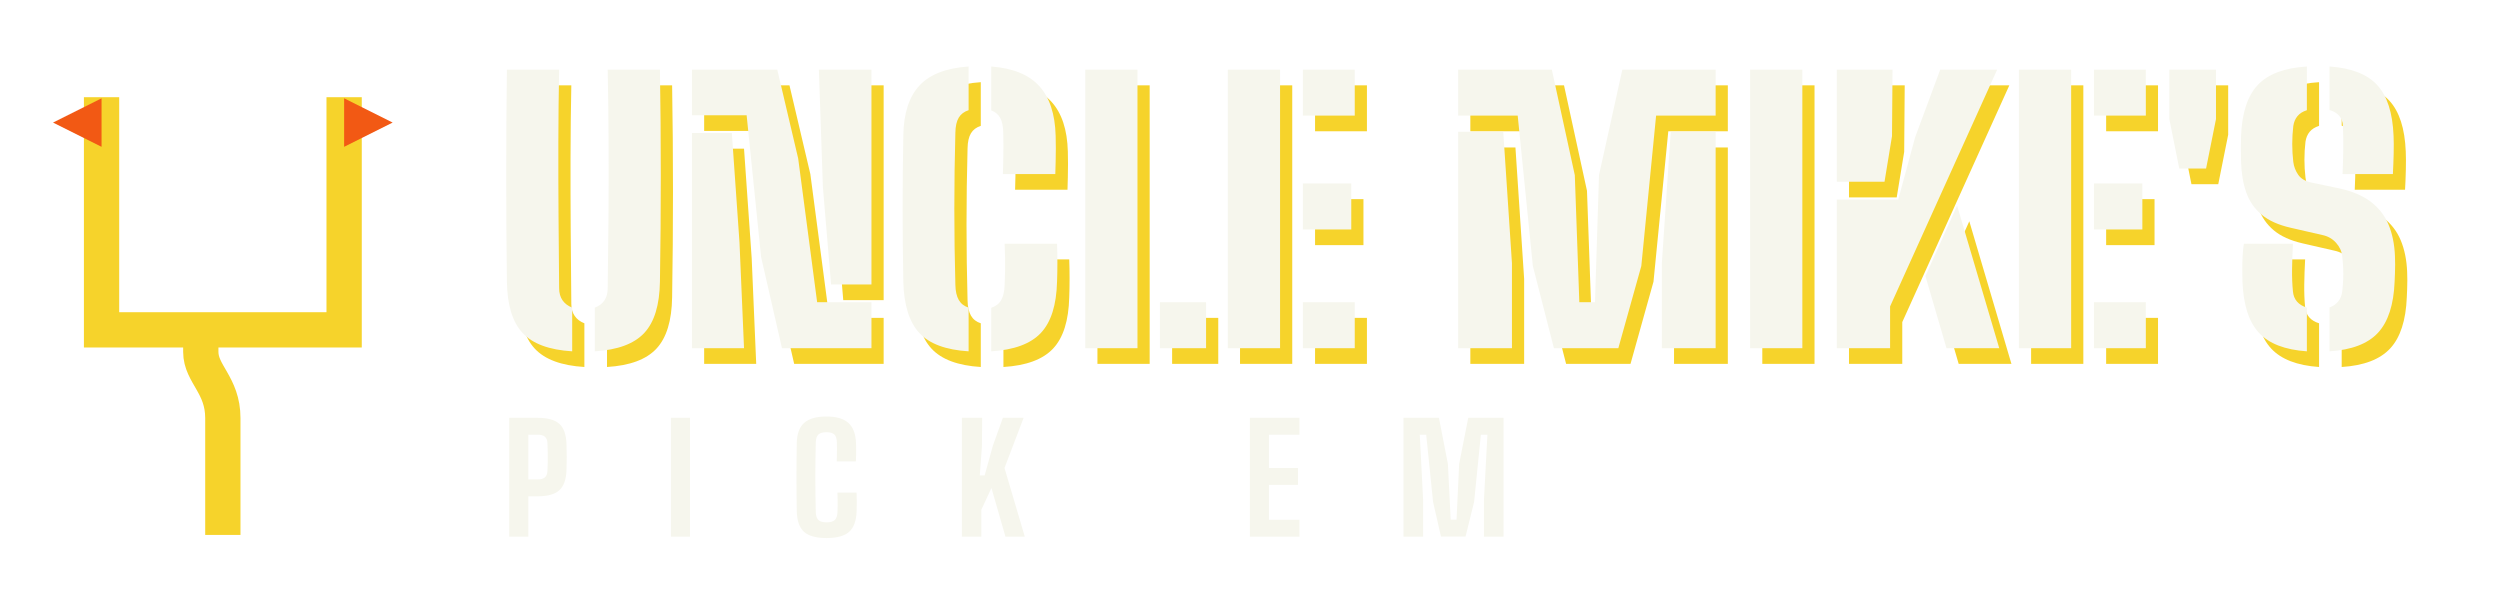
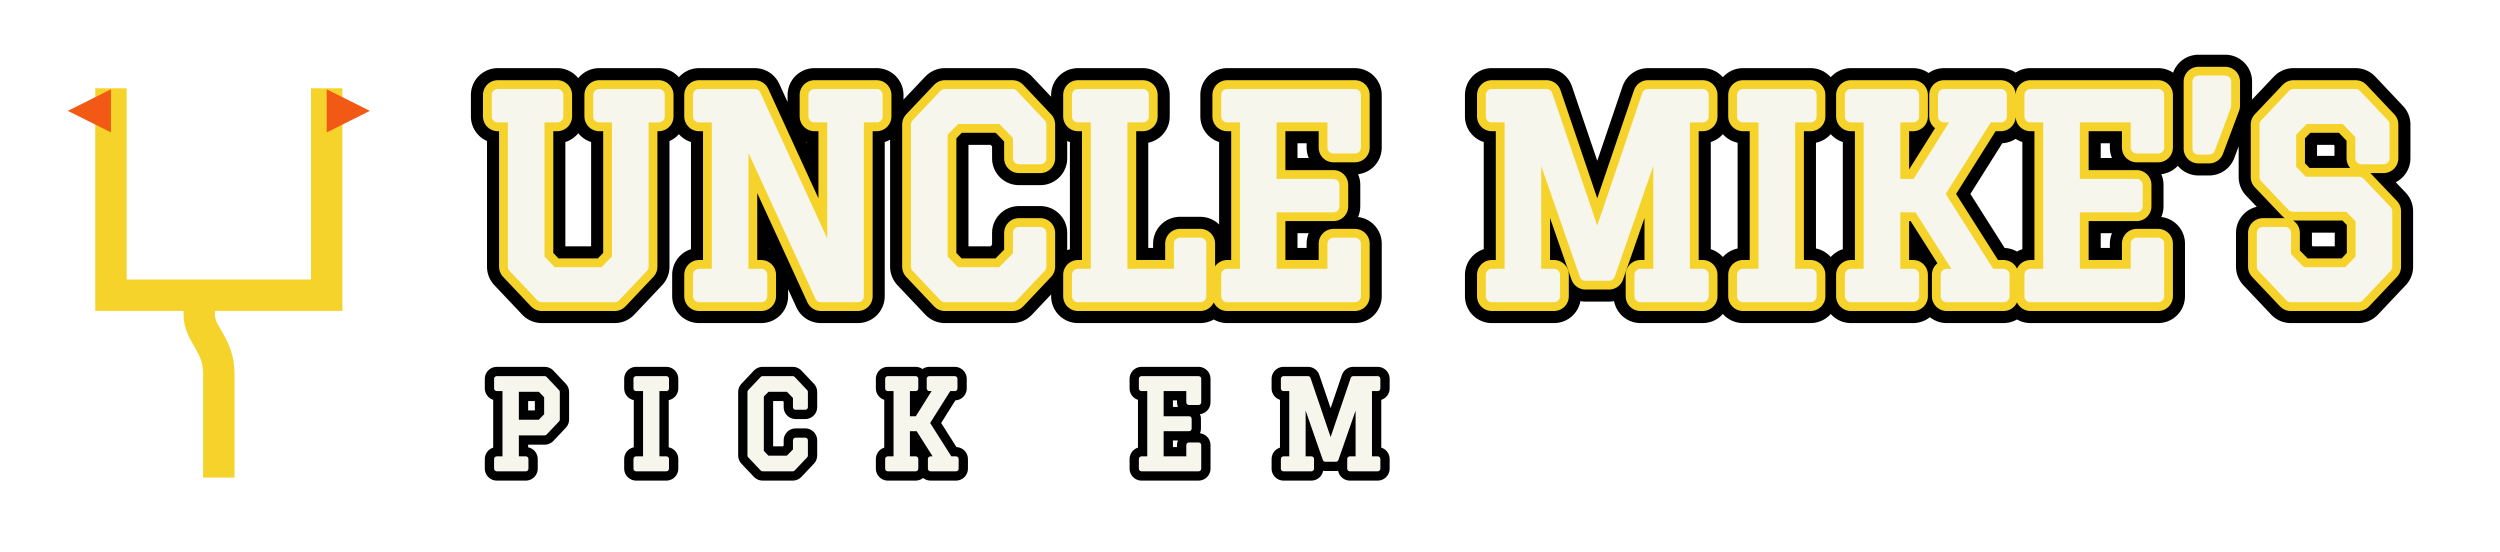
- <svg xmlns="http://www.w3.org/2000/svg" viewBox="0 0 1077 265" width="1077" height="265" role="img">
-   <g transform="translate(20.00 37.60) scale(4.75)">
+ <svg xmlns="http://www.w3.org/2000/svg" viewBox="0 0 1211 267" width="1211" height="267" role="img">
+   <g transform="translate(30.00 38.50) scale(4.75)">
    <g stroke="#f6d32b" stroke-width="3.2" stroke-linecap="square" fill="none">
      <path d="M16 39V30c0-3-2-4-2-6" />
      <path d="M5 22h22M5 22V2.5M27 22V2.5" />
    </g>
    <path d="M5 1 .6 3.2 5 5.4zM27 1l4.4 2.2L27 5.4z" fill="#f25914" />
  </g>
-   <path d="M218.375 121.35Q218.075 98.7 218.075 75.638Q218.075 52.575 218.375 30.0H240.875Q240.575 45.075 240.537 61.088Q240.5 77.1 240.613 93.075Q240.725 109.05 240.875 124.125Q240.875 127.275 242.338 129.375Q243.8 131.475 246.5 132.525V151.35Q231.65 150.45 225.125 143.438Q218.6 136.425 218.375 121.35ZM256.25 151.35V132.525Q259.025 131.475 260.413 129.375Q261.8 127.275 261.8 124.125Q262.025 109.05 262.137 93.075Q262.25 77.1 262.175 61.088Q262.1 45.075 261.8 30.0H284.3Q284.675 52.575 284.675 75.638Q284.675 98.7 284.3 121.35Q284.075 136.425 277.55 143.438Q271.025 150.45 256.25 151.35ZM336.875 150.0 327.875 110.7 321.65 49.65H298.1V30.0H334.85L343.85 68.25L352.025 130.2H375.425V150.0ZM298.1 150.0V57.3H315.275L318.575 104.475L320.525 150.0ZM358.025 122.55 354.5 80.625 352.775 30.0H375.425V122.55ZM417.275 151.35Q402.5 150.45 396.013 143.4Q389.525 136.35 389.15 121.35Q389.0 113.1 388.925 105.338Q388.85 97.575 388.85 89.963Q388.85 82.35 388.925 74.513Q389.0 66.675 389.15 58.35Q389.375 44.1 396.087 36.863Q402.8 29.625 417.275 28.65V47.475Q414.425 48.375 413.038 50.663Q411.65 52.95 411.575 57.15Q411.35 65.325 411.238 73.575Q411.125 81.825 411.125 90.0Q411.125 98.175 411.238 106.35Q411.35 114.525 411.575 122.7Q411.65 126.825 413.038 129.225Q414.425 131.625 417.275 132.525ZM427.025 151.35V132.6Q429.95 131.625 431.3 129.3Q432.65 126.975 432.8 122.7Q432.95 119.55 432.988 116.775Q433.025 114.0 432.988 111.15Q432.95 108.3 432.8 105.0H455.375Q455.525 108.6 455.525 113.175Q455.525 117.75 455.375 121.35Q455.0 136.425 448.4 143.438Q441.8 150.45 427.025 151.35ZM432.05 75.0Q432.125 72.225 432.2 69.113Q432.275 66.0 432.275 62.925Q432.275 59.85 432.2 57.15Q432.125 53.1 430.888 50.813Q429.65 48.525 427.025 47.55V28.65Q440.975 29.7 447.688 37.05Q454.4 44.4 454.775 58.5Q454.85 60.975 454.85 63.863Q454.85 66.75 454.775 69.638Q454.7 72.525 454.625 75.0ZM467.525 150.0V30.0H490.025V150.0ZM499.7 150.0V130.2H519.575V150.0ZM528.95 150.0V30.0H551.45V150.0ZM561.275 150.0V130.2H583.625V150.0ZM561.275 98.85V79.05H582.125V98.85ZM561.275 49.8V30.0H583.625V49.8ZM669.425 150.0 660.35 114.6 653.825 49.8H628.175V30.0H668.525L678.425 75.45L680.375 130.2H687.125L688.85 75.45L698.9 30.0H739.1V49.8H713.45L707.075 114.6L697.175 150.0ZM628.175 150.0V56.775H647.6L651.35 113.4V150.0ZM715.925 150.0V113.325L719.75 56.775H739.1V150.0ZM753.95 150.0V30.0H776.45V150.0ZM791.3 150.0V85.95H817.775L825.05 59.1L835.85 30.0H860.375L814.25 132.0V150.0ZM838.55 150.0 829.475 118.95 843.125 88.575 861.275 150.0ZM791.3 78.3V30.0H815.3L815.075 58.65L811.85 78.3ZM869.75 150.0V30.0H892.25V150.0ZM902.075 150.0V130.2H924.425V150.0ZM902.075 98.85V79.05H922.925V98.85ZM902.075 49.8V30.0H924.425V49.8ZM938.825 72.6 934.55 51.3V30.0H954.65V51.3L950.375 72.6ZM993.8 151.35Q979.625 150.375 973.138 143.363Q966.65 136.35 966.05 121.35Q965.975 118.95 965.975 116.062Q965.975 113.175 966.125 110.288Q966.275 107.4 966.65 105.0H987.8Q987.5 110.475 987.425 115.8Q987.35 121.125 987.8 125.55Q988.025 128.175 989.562 129.938Q991.1 131.7 993.8 132.525ZM1003.55 151.35V132.45Q1005.875 131.625 1007.3 129.863Q1008.725 128.1 1009.025 125.55Q1009.325 123.0 1009.438 120.487Q1009.55 117.975 1009.438 115.463Q1009.325 112.95 1009.025 110.4Q1008.725 107.25 1006.4 104.625Q1004.075 102.0 1000.475 101.25L986.75 98.1Q978.875 96.3 974.3 92.475Q969.725 88.65 967.7 82.95Q965.675 77.25 965.45 69.75Q965.375 66.45 965.375 63.863Q965.375 61.275 965.45 58.5Q966.05 43.575 972.688 36.563Q979.325 29.55 993.8 28.65V47.475Q991.175 48.3 989.75 50.025Q988.325 51.75 987.95 54.3Q987.5 58.125 987.5 62.025Q987.5 65.925 987.95 69.75Q988.325 72.75 990.05 75.263Q991.775 77.775 995.6 78.6L1007.675 81.15Q1016.075 82.95 1021.287 86.888Q1026.5 90.825 1028.975 96.75Q1031.45 102.675 1031.75 110.4Q1031.825 112.125 1031.825 114.0Q1031.825 115.875 1031.75 117.75Q1031.675 119.625 1031.6 121.35Q1031.0 136.275 1024.438 143.363Q1017.875 150.45 1003.55 151.35ZM1009.175 75.0Q1009.4 69.825 1009.475 64.65Q1009.55 59.475 1009.325 54.3Q1009.25 51.675 1007.75 49.913Q1006.25 48.15 1003.55 47.4V28.65Q1017.65 29.625 1024.1 36.638Q1030.55 43.65 1031.15 58.5Q1031.3 61.725 1031.188 66.375Q1031.075 71.025 1030.85 75.0Z" fill="#f6d32b" transform="translate(5.25 6.75)" />
-   <path d="M218.375 121.35Q218.075 98.7 218.075 75.638Q218.075 52.575 218.375 30.0H240.875Q240.575 45.075 240.537 61.088Q240.5 77.1 240.613 93.075Q240.725 109.05 240.875 124.125Q240.875 127.275 242.338 129.375Q243.8 131.475 246.5 132.525V151.35Q231.65 150.45 225.125 143.438Q218.6 136.425 218.375 121.35ZM256.25 151.35V132.525Q259.025 131.475 260.413 129.375Q261.8 127.275 261.8 124.125Q262.025 109.05 262.137 93.075Q262.25 77.1 262.175 61.088Q262.1 45.075 261.8 30.0H284.3Q284.675 52.575 284.675 75.638Q284.675 98.7 284.3 121.35Q284.075 136.425 277.55 143.438Q271.025 150.45 256.25 151.35ZM336.875 150.0 327.875 110.7 321.65 49.65H298.1V30.0H334.85L343.85 68.25L352.025 130.2H375.425V150.0ZM298.1 150.0V57.3H315.275L318.575 104.475L320.525 150.0ZM358.025 122.55 354.5 80.625 352.775 30.0H375.425V122.55ZM417.275 151.35Q402.5 150.45 396.013 143.4Q389.525 136.35 389.15 121.35Q389.0 113.1 388.925 105.338Q388.85 97.575 388.85 89.963Q388.85 82.35 388.925 74.513Q389.0 66.675 389.15 58.35Q389.375 44.1 396.087 36.863Q402.8 29.625 417.275 28.65V47.475Q414.425 48.375 413.038 50.663Q411.65 52.95 411.575 57.15Q411.35 65.325 411.238 73.575Q411.125 81.825 411.125 90.0Q411.125 98.175 411.238 106.35Q411.35 114.525 411.575 122.7Q411.65 126.825 413.038 129.225Q414.425 131.625 417.275 132.525ZM427.025 151.35V132.6Q429.95 131.625 431.3 129.3Q432.65 126.975 432.8 122.7Q432.95 119.55 432.988 116.775Q433.025 114.0 432.988 111.15Q432.95 108.3 432.8 105.0H455.375Q455.525 108.6 455.525 113.175Q455.525 117.75 455.375 121.35Q455.0 136.425 448.4 143.438Q441.8 150.45 427.025 151.35ZM432.05 75.0Q432.125 72.225 432.2 69.113Q432.275 66.0 432.275 62.925Q432.275 59.85 432.2 57.15Q432.125 53.1 430.888 50.813Q429.65 48.525 427.025 47.55V28.65Q440.975 29.7 447.688 37.05Q454.4 44.4 454.775 58.5Q454.85 60.975 454.85 63.863Q454.85 66.75 454.775 69.638Q454.7 72.525 454.625 75.0ZM467.525 150.0V30.0H490.025V150.0ZM499.7 150.0V130.2H519.575V150.0ZM528.95 150.0V30.0H551.45V150.0ZM561.275 150.0V130.2H583.625V150.0ZM561.275 98.85V79.05H582.125V98.85ZM561.275 49.8V30.0H583.625V49.8ZM669.425 150.0 660.35 114.6 653.825 49.8H628.175V30.0H668.525L678.425 75.45L680.375 130.2H687.125L688.85 75.45L698.9 30.0H739.1V49.8H713.45L707.075 114.6L697.175 150.0ZM628.175 150.0V56.775H647.6L651.35 113.4V150.0ZM715.925 150.0V113.325L719.75 56.775H739.1V150.0ZM753.95 150.0V30.0H776.45V150.0ZM791.3 150.0V85.95H817.775L825.05 59.1L835.85 30.0H860.375L814.25 132.0V150.0ZM838.55 150.0 829.475 118.95 843.125 88.575 861.275 150.0ZM791.3 78.3V30.0H815.3L815.075 58.65L811.85 78.3ZM869.75 150.0V30.0H892.25V150.0ZM902.075 150.0V130.2H924.425V150.0ZM902.075 98.85V79.05H922.925V98.85ZM902.075 49.8V30.0H924.425V49.8ZM938.825 72.6 934.55 51.3V30.0H954.65V51.3L950.375 72.6ZM993.8 151.35Q979.625 150.375 973.138 143.363Q966.65 136.35 966.05 121.35Q965.975 118.95 965.975 116.062Q965.975 113.175 966.125 110.288Q966.275 107.4 966.65 105.0H987.8Q987.5 110.475 987.425 115.8Q987.35 121.125 987.8 125.55Q988.025 128.175 989.562 129.938Q991.1 131.7 993.8 132.525ZM1003.55 151.35V132.45Q1005.875 131.625 1007.3 129.863Q1008.725 128.1 1009.025 125.55Q1009.325 123.0 1009.438 120.487Q1009.55 117.975 1009.438 115.463Q1009.325 112.95 1009.025 110.4Q1008.725 107.25 1006.4 104.625Q1004.075 102.0 1000.475 101.25L986.75 98.1Q978.875 96.3 974.3 92.475Q969.725 88.65 967.7 82.95Q965.675 77.25 965.45 69.75Q965.375 66.45 965.375 63.863Q965.375 61.275 965.45 58.5Q966.05 43.575 972.688 36.563Q979.325 29.55 993.8 28.65V47.475Q991.175 48.3 989.75 50.025Q988.325 51.75 987.95 54.3Q987.5 58.125 987.5 62.025Q987.5 65.925 987.95 69.75Q988.325 72.75 990.05 75.263Q991.775 77.775 995.6 78.6L1007.675 81.15Q1016.075 82.95 1021.287 86.888Q1026.5 90.825 1028.975 96.75Q1031.45 102.675 1031.75 110.4Q1031.825 112.125 1031.825 114.0Q1031.825 115.875 1031.75 117.75Q1031.675 119.625 1031.6 121.35Q1031.0 136.275 1024.438 143.363Q1017.875 150.45 1003.55 151.35ZM1009.175 75.0Q1009.4 69.825 1009.475 64.65Q1009.55 59.475 1009.325 54.3Q1009.25 51.675 1007.75 49.913Q1006.25 48.15 1003.55 47.4V28.65Q1017.65 29.625 1024.1 36.638Q1030.55 43.65 1031.15 58.5Q1031.3 61.725 1031.188 66.375Q1031.075 71.025 1030.85 75.0Z" fill="#f6f6ed" />
-   <path d="M219.375 231.2V180.0H231.662Q238.103 180.0 240.972 182.602Q243.842 185.205 244.041 191.215Q244.154 194.383 244.154 197.013Q244.154 199.644 244.041 202.596Q243.834 208.583 240.96 211.197Q238.086 213.811 231.646 213.811H227.594V231.2ZM227.594 206.537H231.646Q233.744 206.537 234.739 205.647Q235.734 204.756 235.83 203.009Q235.935 201.168 235.971 199.097Q236.007 197.026 235.971 194.905Q235.935 192.784 235.83 190.802Q235.751 189.023 234.748 188.149Q233.744 187.274 231.662 187.274H227.594ZM289.039 231.2V180.0H297.258V231.2ZM356.046 231.79Q349.333 231.79 346.358 229.1Q343.383 226.409 343.248 220.15Q343.184 216.275 343.152 212.681Q343.12 209.088 343.12 205.592Q343.12 202.096 343.152 198.484Q343.184 194.871 343.248 190.972Q343.336 184.975 346.406 182.205Q349.476 179.434 356.038 179.434Q362.506 179.434 365.545 182.24Q368.584 185.046 368.776 191.019Q368.824 192.249 368.828 193.572Q368.832 194.895 368.8 196.217Q368.768 197.54 368.72 198.778H360.469Q360.509 197.429 360.537 196.035Q360.565 194.641 360.565 193.254Q360.565 191.868 360.524 190.559Q360.476 188.166 359.439 187.179Q358.402 186.192 356.038 186.192Q353.66 186.192 352.583 187.179Q351.507 188.166 351.443 190.559Q351.347 194.501 351.295 198.236Q351.243 201.971 351.243 205.608Q351.243 209.245 351.295 212.952Q351.347 216.659 351.443 220.61Q351.507 223.027 352.588 224.03Q353.668 225.032 356.046 225.032Q358.538 225.032 359.611 224.03Q360.684 223.027 360.78 220.61Q360.844 219.233 360.856 217.967Q360.868 216.7 360.848 215.31Q360.828 213.921 360.764 212.223H369.015Q369.096 214.214 369.104 216.29Q369.112 218.366 369.032 220.15Q368.84 226.409 365.828 229.1Q362.817 231.79 356.046 231.79ZM414.383 231.2V180.0H423.118L423.015 192.3L422.094 204.798H424.19L427.741 191.978L432.035 180.0H440.977L432.738 201.61L441.485 231.2H433.154L427.116 210.231L422.761 219.589V231.2ZM538.447 231.2V180.0H559.807V187.274H546.666V201.606H559.167V208.872H546.666V223.926H559.807V231.2ZM604.623 231.2V180.0H619.896L623.756 199.863L624.952 223.86H627.484L628.601 199.863L632.517 180.0H647.734V231.2H639.285V215.398L640.777 187.274H637.956L635.046 216.22L631.359 231.134H620.767L617.367 216.22L614.409 187.274H611.636L613.08 215.398V231.2Z" fill="#f6f6ed" />
+   <path d="M290.24 46.0H319.1V56.4H311.3V129.2L297.78 143.5H262.42L248.9 129.2V56.4H241.1V46.0H269.96V56.4H260.86V125.43L267.49 132.32H292.58L299.34 125.43V56.4H290.24ZM359.66 133.1H368.76V143.5H338.6V133.1H347.7V56.4H338.6V46.0H365.64L403.6 128.81V56.4H394.5V46.0H424.66V56.4H415.56V143.5H397.62L359.66 60.82ZM493.56 112.82H503.96V129.2L490.44 143.5H457.68L444.16 129.2V60.3L457.68 46.0H490.44L503.96 60.3V76.68H493.56V65.63L485.37 57.18H462.88L456.12 64.07V125.43L462.75 132.32H485.24L493.56 123.87ZM522.16 46.0H553.62V56.4H543.22V133.1H571.56V118.02H581.44V143.5H522.16V133.1H531.26V56.4H522.16ZM594.44 46.0H656.32V71.48H645.92V56.4H615.5V89.55H645.92V99.95H615.5V133.1H645.92V118.02H656.32V143.5H594.44V133.1H603.54V56.4H594.44ZM722.62 46.0H749.14L773.71 118.28L798.28 46.0H824.8V56.4H815.7V133.1H824.8V143.5H794.64V133.1H803.74V63.29L779.43 133.1H767.99L743.68 63.29V133.1H752.78V143.5H722.62V133.1H731.72V56.4H722.62ZM844.3 133.1H854.7V56.4H844.3V46.0H877.06V56.4H866.66V133.1H877.06V143.5H844.3ZM970.53 143.5H942.97V133.1H950.51L929.45 99.95H917.62V133.1H926.72V143.5H896.56V133.1H905.66V56.4H896.56V46.0H926.72V56.4H917.62V89.55H928.54L949.34 56.4H941.67V46.0H969.23V56.4H962.73L939.07 93.97L963.9 133.1H970.53ZM983.53 46.0H1045.41V71.48H1035.01V56.4H1004.59V89.55H1035.01V99.95H1004.59V133.1H1035.01V118.02H1045.41V143.5H983.53V133.1H992.63V56.4H983.53ZM1064.91 39.5H1077.91V51.2L1070.11 72.0H1064.91ZM1154.61 76.68H1143.82V65.24L1136.02 57.18H1116.13L1109.37 64.07V82.01L1115.74 88.51H1142.78L1155.91 102.29V129.2L1142.39 143.5H1109.63L1096.11 129.2V112.82H1106.9V124.26L1114.83 132.32H1137.32L1143.95 125.43V106.06L1137.71 99.69H1110.67L1097.41 85.78V60.3L1110.93 46.0H1141.09L1154.61 60.3Z" fill="none" stroke="#000" stroke-width="26.0" stroke-linejoin="round" />
+   <path d="M290.24 46.0H319.1V56.4H311.3V129.2L297.78 143.5H262.42L248.9 129.2V56.4H241.1V46.0H269.96V56.4H260.86V125.43L267.49 132.32H292.58L299.34 125.43V56.4H290.24ZM359.66 133.1H368.76V143.5H338.6V133.1H347.7V56.4H338.6V46.0H365.64L403.6 128.81V56.4H394.5V46.0H424.66V56.4H415.56V143.5H397.62L359.66 60.82ZM493.56 112.82H503.96V129.2L490.44 143.5H457.68L444.16 129.2V60.3L457.68 46.0H490.44L503.96 60.3V76.68H493.56V65.63L485.37 57.18H462.88L456.12 64.07V125.43L462.75 132.32H485.24L493.56 123.87ZM522.16 46.0H553.62V56.4H543.22V133.1H571.56V118.02H581.44V143.5H522.16V133.1H531.26V56.4H522.16ZM594.44 46.0H656.32V71.48H645.92V56.4H615.5V89.55H645.92V99.95H615.5V133.1H645.92V118.02H656.32V143.5H594.44V133.1H603.54V56.4H594.44ZM722.62 46.0H749.14L773.71 118.28L798.28 46.0H824.8V56.4H815.7V133.1H824.8V143.5H794.64V133.1H803.74V63.29L779.43 133.1H767.99L743.68 63.29V133.1H752.78V143.5H722.62V133.1H731.72V56.4H722.62ZM844.3 133.1H854.7V56.4H844.3V46.0H877.06V56.4H866.66V133.1H877.06V143.5H844.3ZM970.53 143.5H942.97V133.1H950.51L929.45 99.95H917.62V133.1H926.72V143.5H896.56V133.1H905.66V56.4H896.56V46.0H926.72V56.4H917.62V89.55H928.54L949.34 56.4H941.67V46.0H969.23V56.4H962.73L939.07 93.97L963.9 133.1H970.53ZM983.53 46.0H1045.41V71.48H1035.01V56.4H1004.59V89.55H1035.01V99.95H1004.59V133.1H1035.01V118.02H1045.41V143.5H983.53V133.1H992.63V56.4H983.53ZM1064.91 39.5H1077.91V51.2L1070.11 72.0H1064.91ZM1154.61 76.68H1143.82V65.24L1136.02 57.18H1116.13L1109.37 64.07V82.01L1115.74 88.51H1142.78L1155.91 102.29V129.2L1142.39 143.5H1109.63L1096.11 129.2V112.82H1106.9V124.26L1114.83 132.32H1137.32L1143.95 125.43V106.06L1137.71 99.69H1110.67L1097.41 85.78V60.3L1110.93 46.0H1141.09L1154.61 60.3Z" fill="none" stroke="#f6d32b" stroke-width="14.3" stroke-linejoin="round" />
+   <path d="M290.24 46.0H319.1V56.4H311.3V129.2L297.78 143.5H262.42L248.9 129.2V56.4H241.1V46.0H269.96V56.4H260.86V125.43L267.49 132.32H292.58L299.34 125.43V56.4H290.24ZM359.66 133.1H368.76V143.5H338.6V133.1H347.7V56.4H338.6V46.0H365.64L403.6 128.81V56.4H394.5V46.0H424.66V56.4H415.56V143.5H397.62L359.66 60.82ZM493.56 112.82H503.96V129.2L490.44 143.5H457.68L444.16 129.2V60.3L457.68 46.0H490.44L503.96 60.3V76.68H493.56V65.63L485.37 57.18H462.88L456.12 64.07V125.43L462.75 132.32H485.24L493.56 123.87ZM522.16 46.0H553.62V56.4H543.22V133.1H571.56V118.02H581.44V143.5H522.16V133.1H531.26V56.4H522.16ZM594.44 46.0H656.32V71.48H645.92V56.4H615.5V89.55H645.92V99.95H615.5V133.1H645.92V118.02H656.32V143.5H594.44V133.1H603.54V56.4H594.44ZM722.62 46.0H749.14L773.71 118.28L798.28 46.0H824.8V56.4H815.7V133.1H824.8V143.5H794.64V133.1H803.74V63.29L779.43 133.1H767.99L743.68 63.29V133.1H752.78V143.5H722.62V133.1H731.72V56.4H722.62ZM844.3 133.1H854.7V56.4H844.3V46.0H877.06V56.4H866.66V133.1H877.06V143.5H844.3ZM970.53 143.5H942.97V133.1H950.51L929.45 99.95H917.62V133.1H926.72V143.5H896.56V133.1H905.66V56.4H896.56V46.0H926.72V56.4H917.62V89.55H928.54L949.34 56.4H941.67V46.0H969.23V56.4H962.73L939.07 93.97L963.9 133.1H970.53ZM983.53 46.0H1045.41V71.48H1035.01V56.4H1004.59V89.55H1035.01V99.95H1004.59V133.1H1035.01V118.02H1045.41V143.5H983.53V133.1H992.63V56.4H983.53ZM1064.91 39.5H1077.91V51.2L1070.11 72.0H1064.91ZM1154.61 76.68H1143.82V65.24L1136.02 57.18H1116.13L1109.37 64.07V82.01L1115.74 88.51H1142.78L1155.91 102.29V129.2L1142.39 143.5H1109.63L1096.11 129.2V112.82H1106.9V124.26L1114.83 132.32H1137.32L1143.95 125.43V106.06L1137.71 99.69H1110.67L1097.41 85.78V60.3L1110.93 46.0H1141.09L1154.61 60.3Z" fill="#f6f6ed" stroke="#f6f6ed" stroke-width="5.8" stroke-linejoin="round" />
+   <path d="M240.64 183.5H263.84L269.872 189.88V203.22L263.84 209.6H250.036V222.36H254.676V227.0H240.64V222.36H244.7V188.14H240.64ZM250.036 188.488V204.612H261.52L264.884 201.19V191.91L261.578 188.488ZM308.152 222.36H312.792V188.14H308.152V183.5H322.768V188.14H318.128V222.36H322.768V227.0H308.152ZM385.408 213.312H390.048V220.62L384.016 227.0H369.4L363.368 220.62V189.88L369.4 183.5H384.016L390.048 189.88V197.188H385.408V192.258L381.754 188.488H371.72L368.704 191.562V218.938L371.662 222.012H381.696L385.408 218.242ZM463.07 227.0H450.774V222.36H454.138L444.742 207.57H439.464V222.36H443.524V227.0H430.068V222.36H434.128V188.14H430.068V183.5H443.524V188.14H439.464V202.93H444.336L453.616 188.14H450.194V183.5H462.49V188.14H459.59L449.034 204.902L460.112 222.36H463.07ZM552.97 183.5H580.578V194.868H575.938V188.14H562.366V202.93H575.938V207.57H562.366V222.36H575.938V215.632H580.578V227.0H552.97V222.36H557.03V188.14H552.97ZM621.758 183.5H633.59L644.552 215.748L655.514 183.5H667.346V188.14H663.286V222.36H667.346V227.0H653.89V222.36H657.95V191.214L647.104 222.36H642L631.154 191.214V222.36H635.214V227.0H621.758V222.36H625.818V188.14H621.758Z" fill="none" stroke="#000" stroke-width="11.6" stroke-linejoin="round" />
+   <path d="M240.64 183.5H263.84L269.872 189.88V203.22L263.84 209.6H250.036V222.36H254.676V227.0H240.64V222.36H244.7V188.14H240.64ZM250.036 188.488V204.612H261.52L264.884 201.19V191.91L261.578 188.488ZM308.152 222.36H312.792V188.14H308.152V183.5H322.768V188.14H318.128V222.36H322.768V227.0H308.152ZM385.408 213.312H390.048V220.62L384.016 227.0H369.4L363.368 220.62V189.88L369.4 183.5H384.016L390.048 189.88V197.188H385.408V192.258L381.754 188.488H371.72L368.704 191.562V218.938L371.662 222.012H381.696L385.408 218.242ZM463.07 227.0H450.774V222.36H454.138L444.742 207.57H439.464V222.36H443.524V227.0H430.068V222.36H434.128V188.14H430.068V183.5H443.524V188.14H439.464V202.93H444.336L453.616 188.14H450.194V183.5H462.49V188.14H459.59L449.034 204.902L460.112 222.36H463.07ZM552.97 183.5H580.578V194.868H575.938V188.14H562.366V202.93H575.938V207.57H562.366V222.36H575.938V215.632H580.578V227.0H552.97V222.36H557.03V188.14H552.97ZM621.758 183.5H633.59L644.552 215.748L655.514 183.5H667.346V188.14H663.286V222.36H667.346V227.0H653.89V222.36H657.95V191.214L647.104 222.36H642L631.154 191.214V222.36H635.214V227.0H621.758V222.36H625.818V188.14H621.758Z" fill="none" stroke="#000" stroke-width="6.4" stroke-linejoin="round" />
+   <path d="M240.64 183.5H263.84L269.872 189.88V203.22L263.84 209.6H250.036V222.36H254.676V227.0H240.64V222.36H244.7V188.14H240.64ZM250.036 188.488V204.612H261.52L264.884 201.19V191.91L261.578 188.488ZM308.152 222.36H312.792V188.14H308.152V183.5H322.768V188.14H318.128V222.36H322.768V227.0H308.152ZM385.408 213.312H390.048V220.62L384.016 227.0H369.4L363.368 220.62V189.88L369.4 183.5H384.016L390.048 189.88V197.188H385.408V192.258L381.754 188.488H371.72L368.704 191.562V218.938L371.662 222.012H381.696L385.408 218.242ZM463.07 227.0H450.774V222.36H454.138L444.742 207.57H439.464V222.36H443.524V227.0H430.068V222.36H434.128V188.14H430.068V183.5H443.524V188.14H439.464V202.93H444.336L453.616 188.14H450.194V183.5H462.49V188.14H459.59L449.034 204.902L460.112 222.36H463.07ZM552.97 183.5H580.578V194.868H575.938V188.14H562.366V202.93H575.938V207.57H562.366V222.36H575.938V215.632H580.578V227.0H552.97V222.36H557.03V188.14H552.97ZM621.758 183.5H633.59L644.552 215.748L655.514 183.5H667.346V188.14H663.286V222.36H667.346V227.0H653.89V222.36H657.95V191.214L647.104 222.36H642L631.154 191.214V222.36H635.214V227.0H621.758V222.36H625.818V188.14H621.758Z" fill="#f6f6ed" stroke="#f6f6ed" stroke-width="2.6" stroke-linejoin="round" />
</svg>
